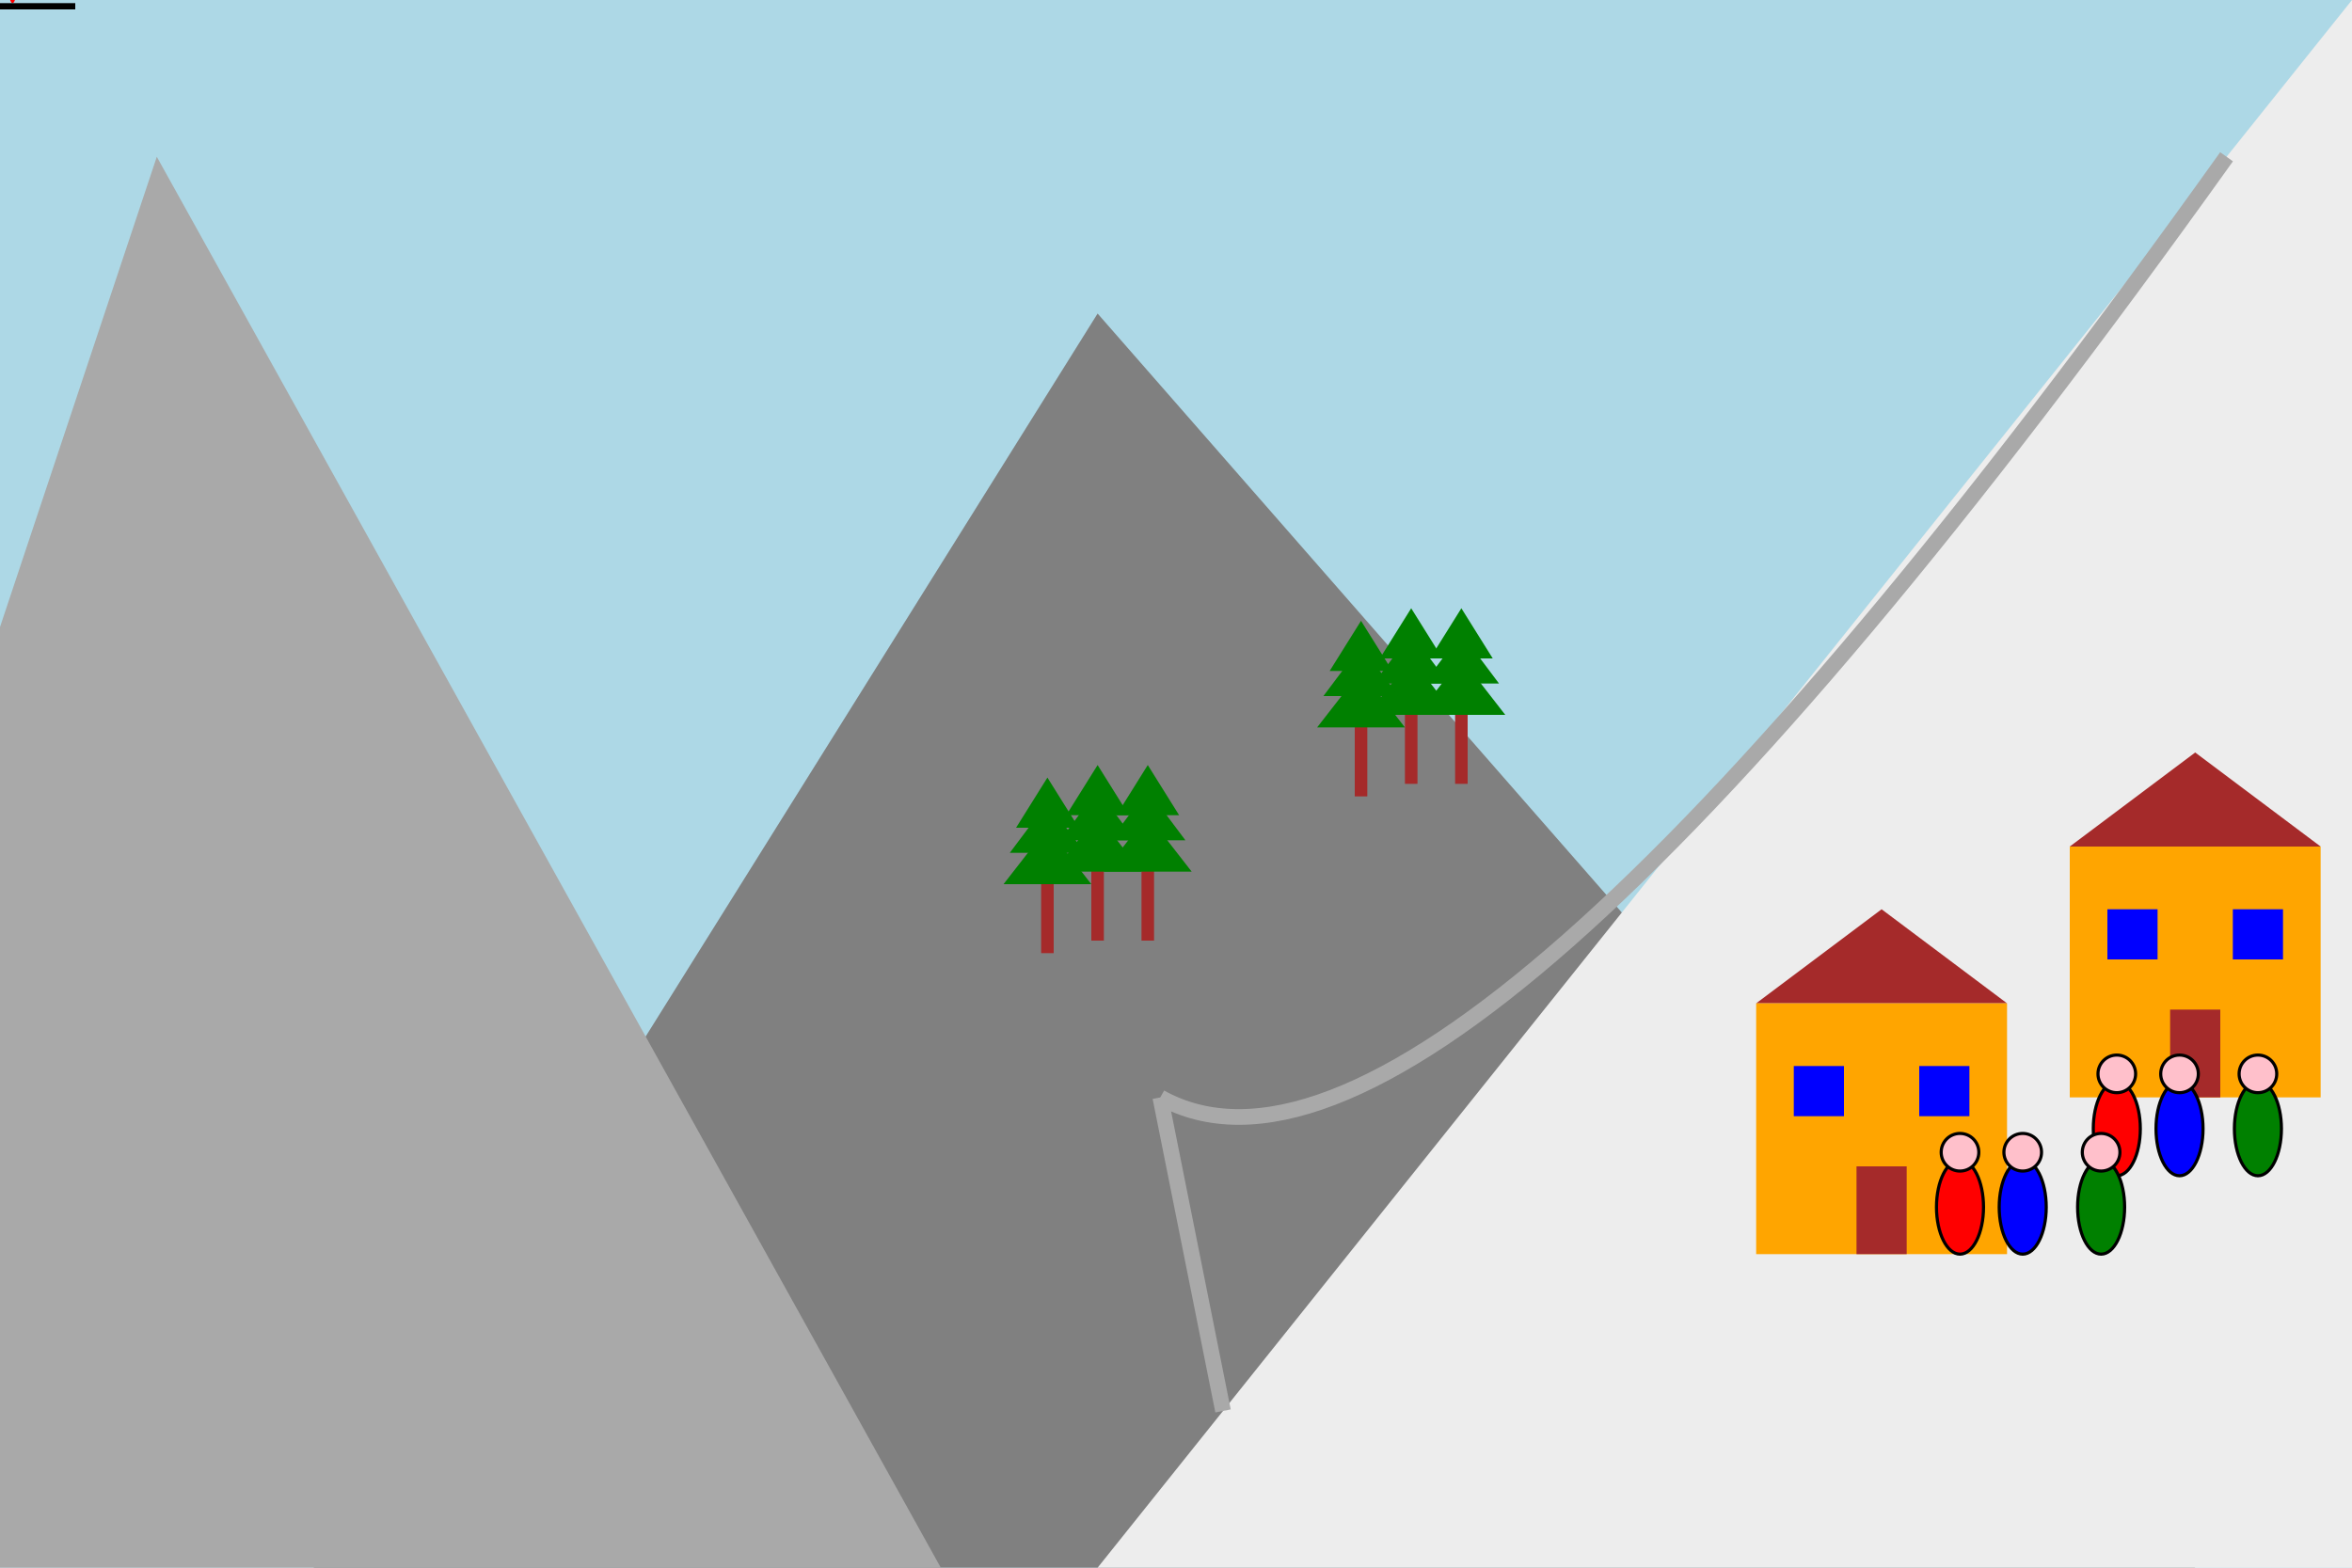
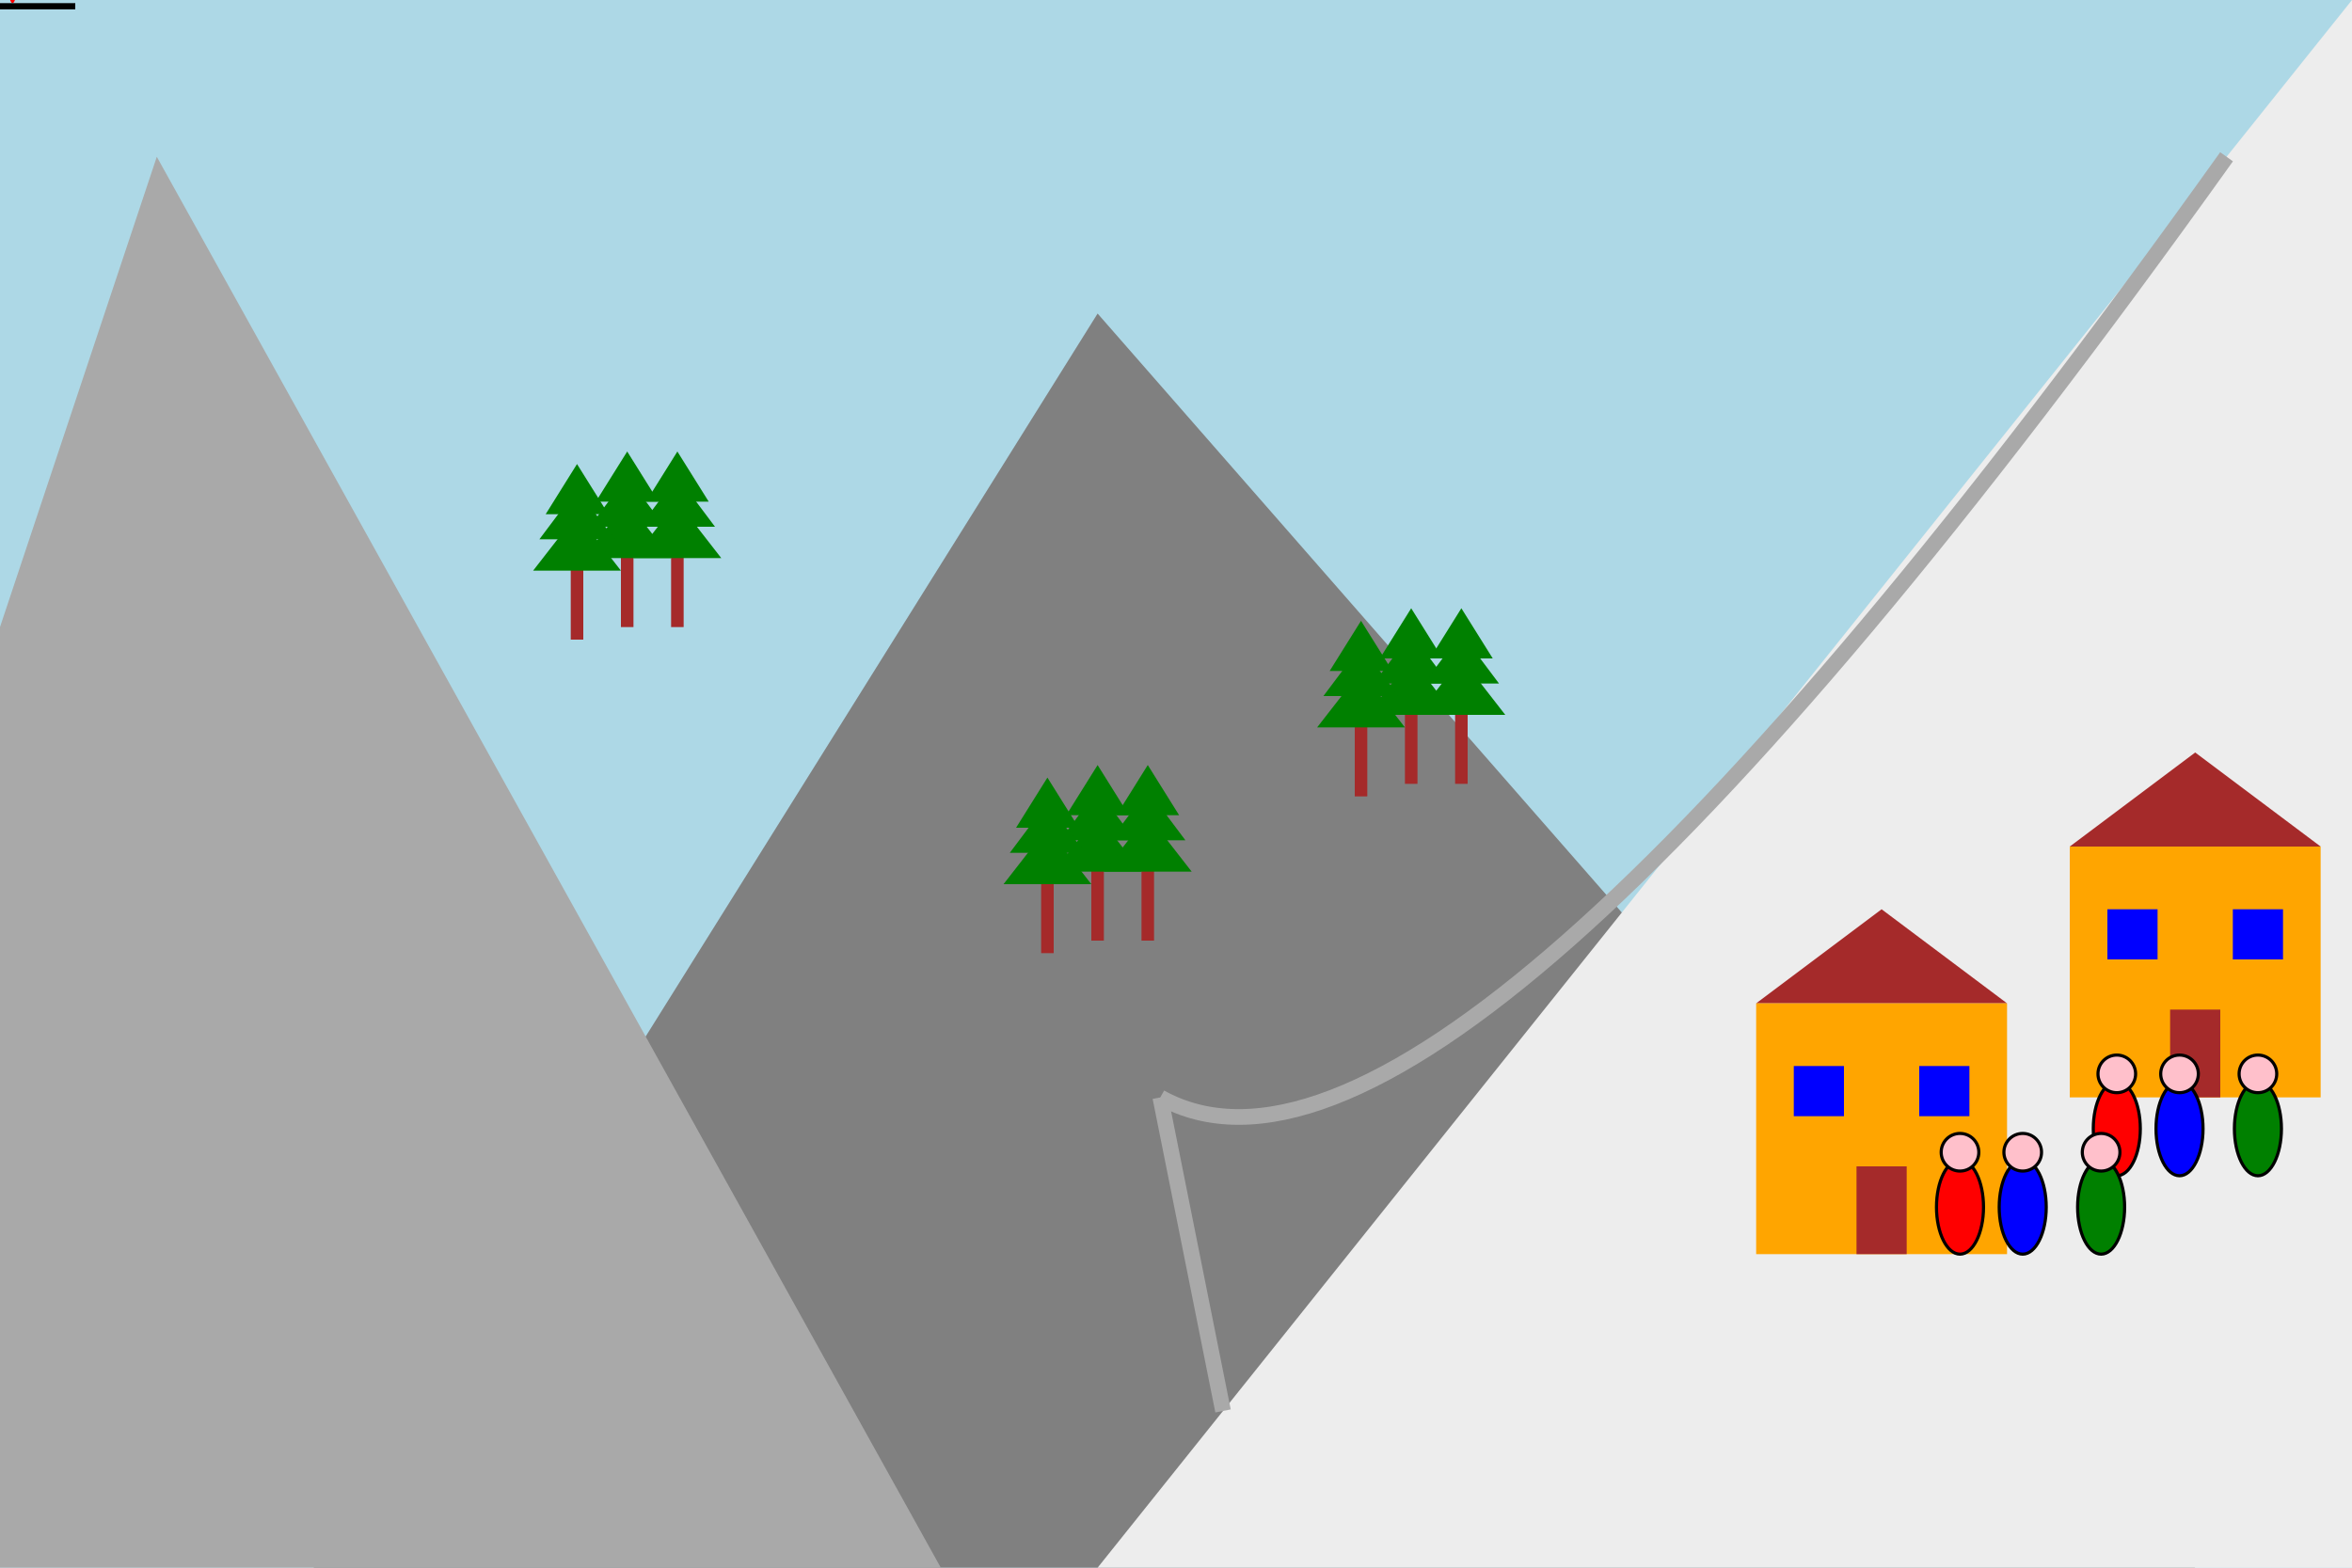
<svg xmlns="http://www.w3.org/2000/svg" width="750" height="500" viewBox="0 0 750 500">
  <g id="background">
    <rect x="0" y="0" width="750" height="500" style="fill:lightblue" />
    <polygon points="350 100 100 500 700 500" fill="grey" />
    <polygon points="50 50 -100 500 300 500" fill="darkgrey" />
    <polygon points="750 0 750 500 350 500" fill="#ededed" />
    <path d="M 710 50 q -250 350 -340 300" stroke="darkgrey" stroke-width="5" fill="none" id="ramp" />
    <path d="M 370 350 l 20 100" stroke="darkgrey" stroke-width="5" fill="none" />
    <use x="700" y="350" href="#building" />
    <use x="600" y="400" href="#building" />
    <use x="700" y="375" href="#cheeringCrowd" />
    <use x="650" y="400" href="#cheeringCrowd" />
  </g>
  <defs>
    <g id="skiGuy">
      <g id="skiGuyTorso" transform="rotate(-45)">
        <ellipse cx="50" cy="-10" rx="10" ry="30" style="fill:red" />
        <circle cx="50" cy="-45" r="12" stroke="black" stroke-width="2" fill="pink" />
      </g>
      <g id="skiGuyLegs">
        <ellipse cx="25" cy="-22" rx="20" ry="4" style="fill:red" />
        <ellipse cx="10" cy="-5" rx="4" ry="20" style="fill:red" />
      </g>
      <g id="skis">
        <rect x="-40" y="15" width="100" height="5" style="fill:black" />
      </g>
    </g>
    <g id="skiGuyFalling">
      <use x="0" y="0" href="#skiGuy" transform="translate(0 -5) scale(0.4)" />
      <animateTransform attributeName="transform" type="rotate" values="-45; -45; -30; 15" begin="0s" dur="2.5s" repeatCount="indefinite" />
      <animateMotion dur="2.5s" repeatCount="indefinite">
        <mpath href="#ramp" />
      </animateMotion>
    </g>
    <g id="jumpingGuy">
      <ellipse cx="0" cy="-30" rx="15" ry="30" style="stroke:black;stroke-width:2" />
      <circle cx="0" cy="-65" r="12" stroke="black" stroke-width="2" fill="pink" />
      <animateTransform attributeName="transform" type="translate" values="0 0; 0 -25; 0 0" begin="0s" dur="1s" repeatCount="indefinite" />
    </g>
    <g id="cheeringCrowd" transform="scale(0.5)">
      <use x="-50" y="0" href="#jumpingGuy" style="fill:red" />
      <use x="-10" y="0" href="#jumpingGuy" style="fill:blue" />
      <use x="40" y="0" href="#jumpingGuy" style="fill:green" />
    </g>
    <g id="window">
      <rect x="-20" y="0" width="40" height="40" style="fill:blue" />
    </g>
    <g id="building" transform="scale(0.4)">
      <polygon points="-100 -200 0 -275 100 -200" fill="brown" />
      <rect x="-100" y="-200" width="200" height="200" style="fill:orange" />
      <rect x="-20" y="-70" width="40" height="70" style="fill:brown" />
      <use x="-50" y="-150" href="#window" />
      <use x="50" y="-150" href="#window" />
    </g>
    <g id="tree">
      <rect x="-5" y="-75" width="10" height="75" style="fill:brown" />
      <polygon points="0 -100 -35 -55 35 -55" fill="green" />
      <polygon points="0 -120 -30 -80 30 -80" fill="green" />
      <polygon points="0 -140 -25 -100 25 -100" fill="green" />
    </g>
    <g id="forest" transform="scale(0.4)">
      <use x="0" y="0" href="#tree" />
      <use x="-40" y="10" href="#tree" />
      <use x="40" y="0" href="#tree" />
    </g>
  </defs>
  <use x="350" y="300" href="#forest" />
  <use x="450" y="250" href="#forest" />
+   <use x="200" y="200" href="#forest" />
  <use x="0" y="0" href="#skiGuyFalling" />
</svg>
